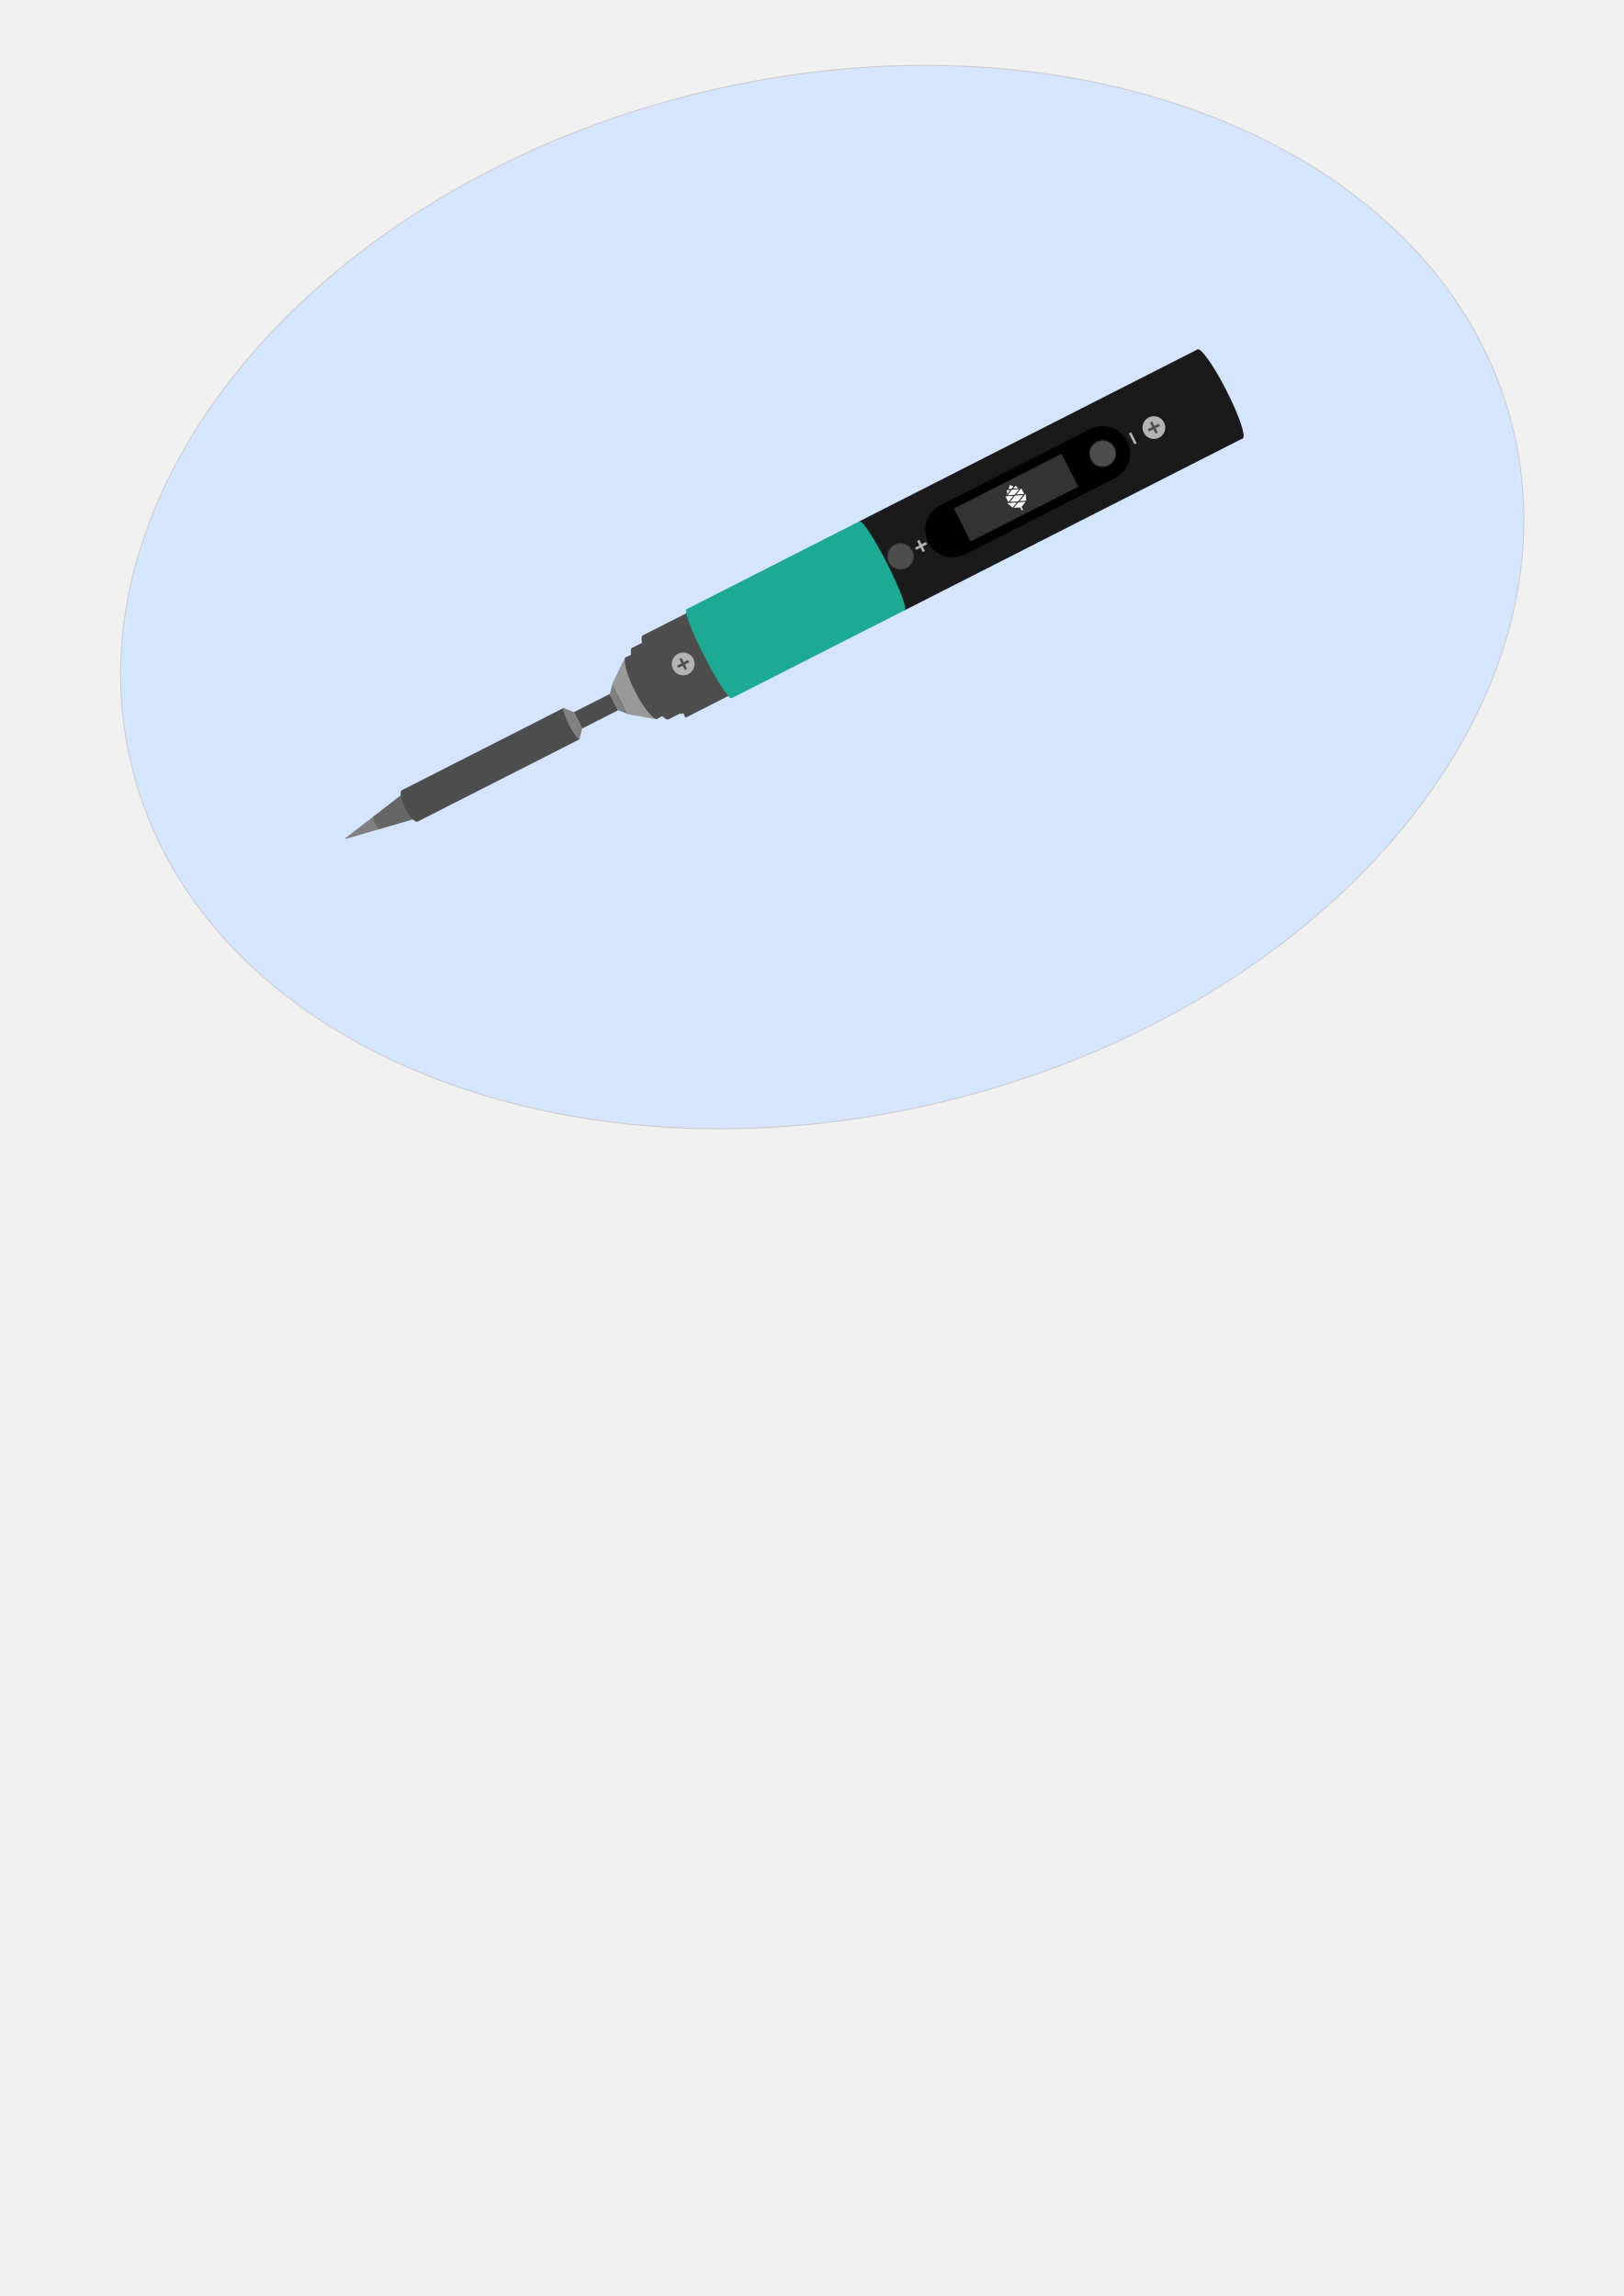
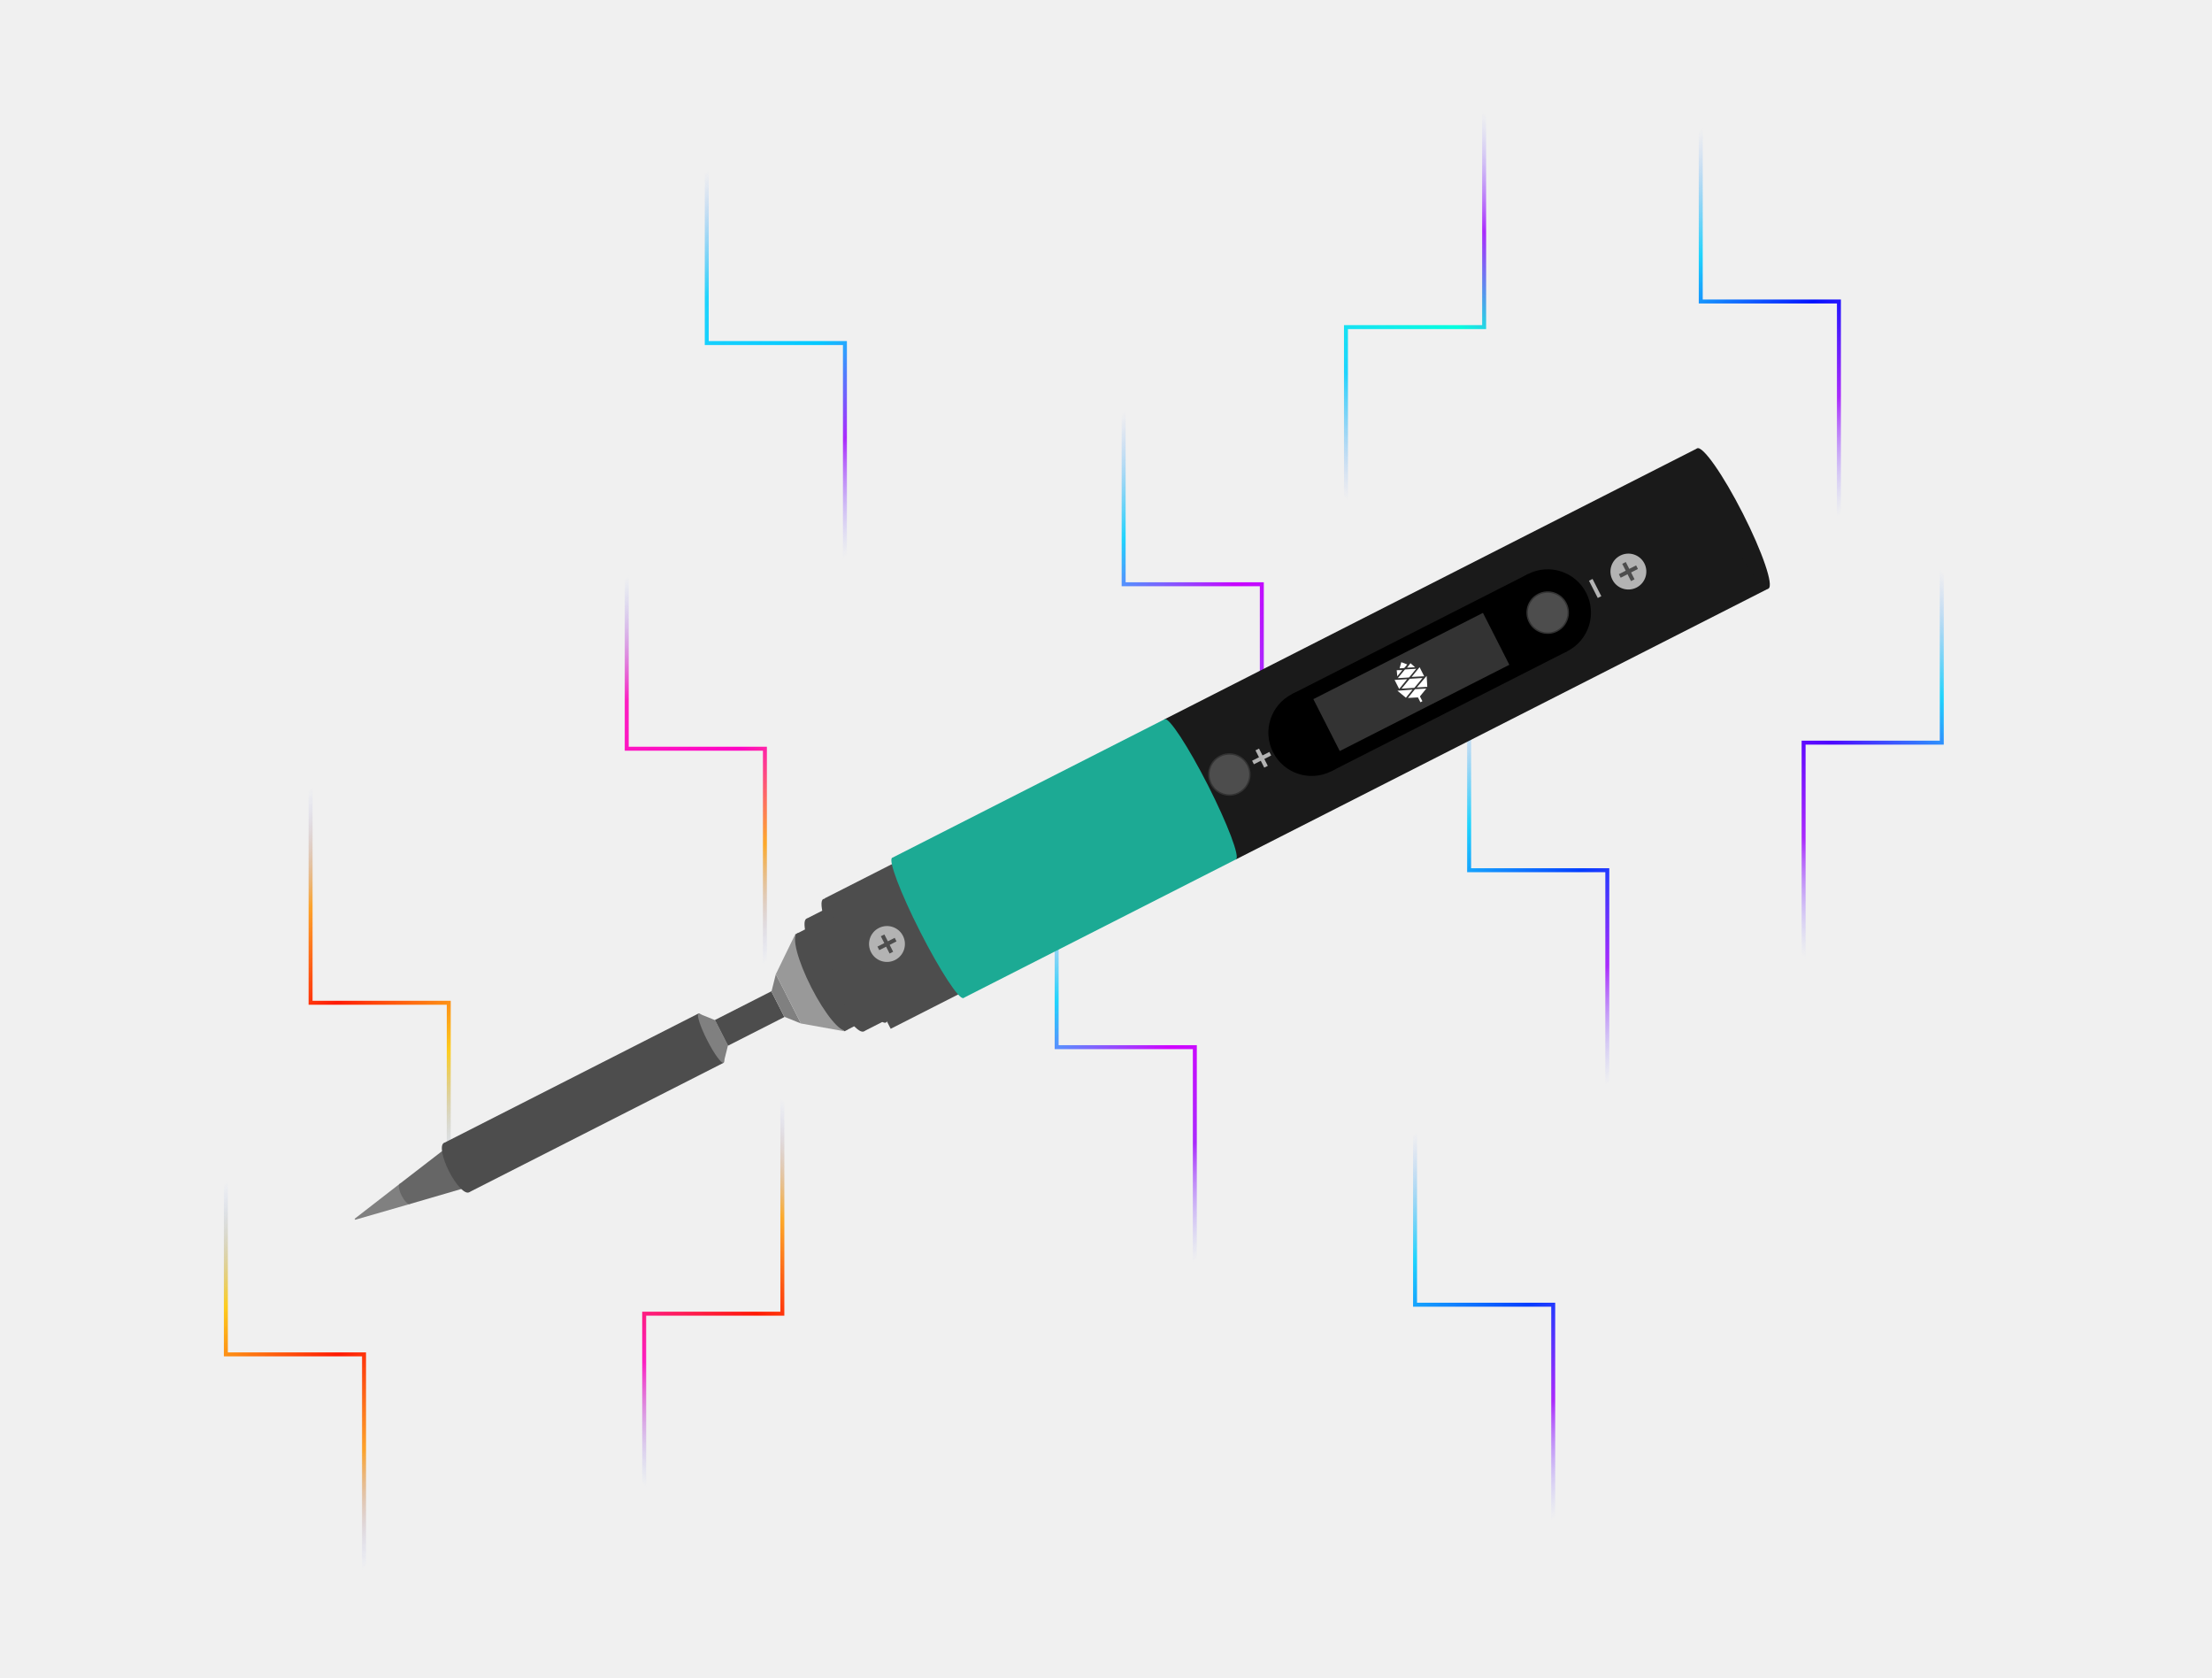
- <svg xmlns="http://www.w3.org/2000/svg" width="210mm" height="297mm" viewBox="0 0 210 297" version="1.1" id="svg1">
-   <defs id="defs1" />
-   <g id="layer1">
-     <ellipse style="fill:#d5e5ff;stroke:#cccccc;stroke-width:0.132" id="path1" cx="84.942" cy="100.294" rx="91.953" ry="67.119" transform="rotate(-13.74714)" />
+ <svg xmlns="http://www.w3.org/2000/svg" xmlns:xlink="http://www.w3.org/1999/xlink" width="181.626mm" height="137.691mm" viewBox="0 0 181.626 137.691" version="1.1" id="svg1">
+   <defs id="defs1">
+     <linearGradient id="linearGradient64">
+       <stop style="stop-color:#84a5f8;stop-opacity:0;" offset="0" id="stop60" />
+       <stop style="stop-color:#fe0fbe;stop-opacity:0.929;" offset="0.249" id="stop61" />
+       <stop style="stop-color:#ff04c4;stop-opacity:1;" offset="0.527" id="stop62" />
+       <stop style="stop-color:#fea214;stop-opacity:0.898;" offset="0.761" id="stop63" />
+       <stop style="stop-color:#9aa9fe;stop-opacity:0;" offset="1" id="stop64" />
+     </linearGradient>
+     <linearGradient id="linearGradient59">
+       <stop style="stop-color:#84a5f8;stop-opacity:0;" offset="0" id="stop55" />
+       <stop style="stop-color:#0fd2fe;stop-opacity:0.929;" offset="0.254" id="stop56" />
+       <stop style="stop-color:#04ffde;stop-opacity:1;" offset="0.527" id="stop57" />
+       <stop style="stop-color:#a214fe;stop-opacity:0.898;" offset="0.761" id="stop58" />
+       <stop style="stop-color:#9aa9fe;stop-opacity:0;" offset="1" id="stop59" />
+     </linearGradient>
+     <linearGradient id="linearGradient54">
+       <stop style="stop-color:#84a5f8;stop-opacity:0;" offset="0" id="stop50" />
+       <stop style="stop-color:#0fd2fe;stop-opacity:0.929;" offset="0.254" id="stop51" />
+       <stop style="stop-color:#4e04ff;stop-opacity:1;" offset="0.527" id="stop52" />
+       <stop style="stop-color:#a214fe;stop-opacity:0.898;" offset="0.761" id="stop53" />
+       <stop style="stop-color:#9aa9fe;stop-opacity:0;" offset="1" id="stop54" />
+     </linearGradient>
+     <linearGradient id="linearGradient49">
+       <stop style="stop-color:#84a5f8;stop-opacity:0;" offset="0" id="stop45" />
+       <stop style="stop-color:#0fd2fe;stop-opacity:0.929;" offset="0.254" id="stop46" />
+       <stop style="stop-color:#0411ff;stop-opacity:1;" offset="0.527" id="stop47" />
+       <stop style="stop-color:#a214fe;stop-opacity:0.898;" offset="0.761" id="stop48" />
+       <stop style="stop-color:#9aa9fe;stop-opacity:0;" offset="1" id="stop49" />
+     </linearGradient>
+     <linearGradient id="linearGradient44">
+       <stop style="stop-color:#84a5f8;stop-opacity:0;" offset="0" id="stop40" />
+       <stop style="stop-color:#0fd2fe;stop-opacity:0.929;" offset="0.254" id="stop41" />
+       <stop style="stop-color:#c804ff;stop-opacity:1;" offset="0.527" id="stop42" />
+       <stop style="stop-color:#a214fe;stop-opacity:0.898;" offset="0.761" id="stop43" />
+       <stop style="stop-color:#9aa9fe;stop-opacity:0;" offset="1" id="stop44" />
+     </linearGradient>
+     <linearGradient id="linearGradient39">
+       <stop style="stop-color:#84a5f8;stop-opacity:0;" offset="0" id="stop35" />
+       <stop style="stop-color:#0fd2fe;stop-opacity:0.929;" offset="0.254" id="stop36" />
+       <stop style="stop-color:#04c8ff;stop-opacity:1;" offset="0.527" id="stop37" />
+       <stop style="stop-color:#a214fe;stop-opacity:0.898;" offset="0.761" id="stop38" />
+       <stop style="stop-color:#9aa9fe;stop-opacity:0;" offset="1" id="stop39" />
+     </linearGradient>
+     <linearGradient id="linearGradient34">
+       <stop style="stop-color:#84a5f8;stop-opacity:0;" offset="0" id="stop30" />
+       <stop style="stop-color:#0fd2fe;stop-opacity:0.929;" offset="0.254" id="stop31" />
+       <stop style="stop-color:#d104ff;stop-opacity:1;" offset="0.527" id="stop32" />
+       <stop style="stop-color:#a214fe;stop-opacity:0.898;" offset="0.761" id="stop33" />
+       <stop style="stop-color:#9aa9fe;stop-opacity:0;" offset="1" id="stop34" />
+     </linearGradient>
+     <linearGradient id="linearGradient29">
+       <stop style="stop-color:#84a5f8;stop-opacity:0;" offset="0" id="stop25" />
+       <stop style="stop-color:#fe0fbe;stop-opacity:0.929;" offset="0.249" id="stop26" />
+       <stop style="stop-color:#ff1a04;stop-opacity:1;" offset="0.527" id="stop27" />
+       <stop style="stop-color:#fea214;stop-opacity:0.898;" offset="0.761" id="stop28" />
+       <stop style="stop-color:#9aa9fe;stop-opacity:0;" offset="1" id="stop29" />
+     </linearGradient>
+     <linearGradient id="linearGradient23">
+       <stop style="stop-color:#84a5f8;stop-opacity:0;" offset="0" id="stop19" />
+       <stop style="stop-color:#feca0f;stop-opacity:0.929;" offset="0.249" id="stop20" />
+       <stop style="stop-color:#ff1a04;stop-opacity:1;" offset="0.527" id="stop21" />
+       <stop style="stop-color:#fe9a14;stop-opacity:0.898;" offset="0.761" id="stop22" />
+       <stop style="stop-color:#9aa9fe;stop-opacity:0;" offset="1" id="stop23" />
+     </linearGradient>
+     <linearGradient id="linearGradient4">
+       <stop style="stop-color:#84a5f8;stop-opacity:0;" offset="0" id="stop6" />
+       <stop style="stop-color:#0fd2fe;stop-opacity:0.929;" offset="0.254" id="stop9" />
+       <stop style="stop-color:#043dff;stop-opacity:1;" offset="0.527" id="stop4" />
+       <stop style="stop-color:#a214fe;stop-opacity:0.898;" offset="0.761" id="stop7" />
+       <stop style="stop-color:#9aa9fe;stop-opacity:0;" offset="1" id="stop5" />
+     </linearGradient>
+     <linearGradient xlink:href="#linearGradient39" id="linearGradient5" x1="45.667" y1="33.896" x2="60.901" y2="67.791" gradientUnits="userSpaceOnUse" gradientTransform="matrix(0.5634615,0,0,1,33.96433,-21.172)" />
+     <linearGradient xlink:href="#linearGradient4" id="linearGradient10" gradientUnits="userSpaceOnUse" gradientTransform="matrix(0.5634615,0,0,1,96.56189,22.10174)" x1="45.667" y1="33.896" x2="60.901" y2="67.791" />
+     <linearGradient xlink:href="#linearGradient59" id="linearGradient11" gradientUnits="userSpaceOnUse" gradientTransform="matrix(0.5634615,0,0,-1,86.44943,76.18449)" x1="45.667" y1="33.896" x2="60.901" y2="67.791" />
+     <linearGradient xlink:href="#linearGradient34" id="linearGradient14" gradientUnits="userSpaceOnUse" gradientTransform="matrix(0.5634615,0,0,1,62.69414,36.6266)" x1="45.667" y1="33.896" x2="60.901" y2="67.791" />
+     <linearGradient xlink:href="#linearGradient54" id="linearGradient15" gradientUnits="userSpaceOnUse" gradientTransform="matrix(-0.5634615,0,0,1,183.5053,11.62974)" x1="45.667" y1="33.896" x2="60.901" y2="67.791" />
+     <linearGradient xlink:href="#linearGradient49" id="linearGradient16" gradientUnits="userSpaceOnUse" gradientTransform="matrix(0.5634615,0,0,1,115.58,-24.58371)" x1="45.667" y1="33.896" x2="60.901" y2="67.791" />
+     <linearGradient xlink:href="#linearGradient44" id="linearGradient17" gradientUnits="userSpaceOnUse" gradientTransform="matrix(0.5634615,0,0,1,68.19456,-1.371996)" x1="45.667" y1="33.896" x2="60.901" y2="67.791" />
+     <linearGradient xlink:href="#linearGradient4" id="linearGradient5-8" x1="45.667" y1="33.896" x2="60.901" y2="67.791" gradientUnits="userSpaceOnUse" gradientTransform="matrix(0.5634615,0,0,1,92.12104,57.76897)" />
+     <linearGradient xlink:href="#linearGradient23" id="linearGradient5-0" x1="45.667" y1="33.896" x2="60.901" y2="67.791" gradientUnits="userSpaceOnUse" gradientTransform="matrix(-0.5634615,0,0,-1,60.91355,131.6487)" />
+     <linearGradient xlink:href="#linearGradient23" id="linearGradient24" gradientUnits="userSpaceOnUse" gradientTransform="matrix(0.5634615,0,0,1,-5.521597,61.84586)" x1="45.667" y1="33.896" x2="60.901" y2="67.791" />
+     <linearGradient xlink:href="#linearGradient29" id="linearGradient25" gradientUnits="userSpaceOnUse" gradientTransform="matrix(0.5634615,0,0,-1,28.82639,157.1715)" x1="45.667" y1="33.896" x2="60.901" y2="67.791" />
+     <linearGradient xlink:href="#linearGradient64" id="linearGradient30" gradientUnits="userSpaceOnUse" gradientTransform="matrix(0.5634615,0,0,1,27.39413,12.12829)" x1="45.667" y1="33.896" x2="60.901" y2="67.791" />
+   </defs>
+   <g id="layer1" transform="translate(-15.52951,-8.390592)">
+     <g id="layer2" transform="translate(15.52951,8.390592)">
+       <path style="fill:none;fill-opacity:1;stroke:url(#linearGradient5);stroke-width:0.325" d="M 58.031,10.71 V 28.161 h 11.346 v 22.149" id="path1" />
+       <path style="fill:none;fill-opacity:1;stroke:url(#linearGradient10);stroke-width:0.325" d="m 120.629,53.984 v 17.451 h 11.346 v 22.149" id="path1-2" />
+       <path style="fill:none;fill-opacity:1;stroke:url(#linearGradient11);stroke-width:0.325" d="M 110.516,44.302 V 26.852 h 11.346 V 4.702" id="path1-6" />
+       <path style="fill:none;fill-opacity:1;stroke:url(#linearGradient14);stroke-width:0.325" d="M 86.761,68.509 V 85.96 H 98.107 V 108.109" id="path1-64" />
+       <path style="fill:none;fill-opacity:1;stroke:url(#linearGradient15);stroke-width:0.325" d="M 159.438,43.512 V 60.963 H 148.093 V 83.112" id="path1-7" />
+       <path style="fill:none;fill-opacity:1;stroke:url(#linearGradient16);stroke-width:0.325" d="M 139.647,7.298 V 24.749 h 11.346 v 22.149" id="path1-49" />
+       <path style="fill:none;fill-opacity:1;stroke:url(#linearGradient17);stroke-width:0.325" d="M 92.261,30.51 V 47.961 h 11.346 v 22.149" id="path1-77" />
+       <path style="fill:none;fill-opacity:1;stroke:url(#linearGradient5-8);stroke-width:0.325" d="m 116.188,89.651 v 17.451 h 11.346 v 22.149" id="path1-4" />
+       <path style="fill:none;fill-opacity:1;stroke:url(#linearGradient5-0);stroke-width:0.325" d="M 36.847,99.767 V 82.316 H 25.501 V 60.167" id="path1-63" />
+       <path style="fill:none;fill-opacity:1;stroke:url(#linearGradient24);stroke-width:0.325" d="M 18.545,93.728 V 111.179 H 29.891 v 22.149" id="path1-63-5" />
+       <path style="fill:none;fill-opacity:1;stroke:url(#linearGradient25);stroke-width:0.325" d="M 52.893,125.289 V 107.839 H 64.239 V 85.689" id="path1-63-8" />
+       <path style="fill:none;fill-opacity:1;stroke:url(#linearGradient30);stroke-width:0.325" d="m 51.461,44.01 v 17.451 H 62.807 v 22.149" id="path1-63-8-3" />
+     </g>
    <g id="g1" transform="rotate(-26.95312,161.9715,145.8441)">
      <g id="layer1-1" transform="matrix(0.2645833,0,0,0.2645833,69.76118,20.4893)">
        <rect style="fill:#4d4d4d;fill-opacity:1;stroke:none;stroke-width:2.101" id="rect7854" width="25.456" height="45.363" x="192.333" y="124.274" />
        <rect style="fill:#4d4d4d;stroke:none;stroke-width:2.007" id="rect1209" width="88.671" height="17.171" x="52.664" y="138.37" />
        <rect style="fill:#4d4d4d;stroke:none;stroke-width:0.682" id="rect1209-3" width="19.671" height="8.947" x="144.914" y="142.482" />
        <path id="rect1285" style="fill:#666666;stroke-width:1.953" d="m 34.75,143.44 17.914,-3.383 v 13.796 L 34.75,150.47 Z" />
        <path id="rect1285-7" style="fill:#808080;stroke-width:0.985" d="m 145,142.58 -3.664,-4.211 v 17.171 l 3.664,-4.211 z" />
        <path id="rect1285-7-5" style="fill:#808080;stroke-width:0.985" d="m 164.586,142.58 3.664,-4.211 v 17.171 l -3.664,-4.211 z" />
        <path id="rect1285-7-5-3" style="fill:#999999;stroke-width:2.383" d="m 168.25,138.37 10.918,-8.263 v 33.698 l -10.918,-8.263 z" />
        <path id="rect1285-6" style="fill:#808080;stroke-width:1.953" d="m 34.75,143.44 -17.414,3.333 v 0.354 L 34.75,150.47 Z" />
        <rect style="fill:#4d4d4d;stroke:none;stroke-width:2.179" id="rect1524" width="5.832" height="33.698" x="179.168" y="130.106" />
        <rect style="fill:#1caa94;fill-opacity:1;stroke:none;stroke-width:2.179" id="rect1528" width="94.887" height="48.79" x="216.788" y="122.56" />
        <rect style="fill:#1a1a1a;fill-opacity:1;stroke:none;stroke-width:3.045" id="rect1528-1" width="185.387" height="48.79" x="311.675" y="122.56" />
        <rect style="fill:#000000;fill-opacity:1;stroke:none;stroke-width:2.987" id="rect7641-2" width="82.171" height="26.87" x="350.431" y="133.52" />
        <circle style="fill:#4d4d4d;fill-opacity:1;stroke:#333333;stroke-width:0.441" id="path7488" cx="321.782" cy="146.949" r="6.376" />
        <circle style="fill:#000000;fill-opacity:1;stroke:none;stroke-width:2.179" id="path7542" cx="350.431" cy="146.955" r="13.435" />
        <circle style="fill:#000000;fill-opacity:1;stroke:none;stroke-width:2.179" id="path7542-6" cx="432.602" cy="146.955" r="13.435" />
        <rect style="fill:#333333;fill-opacity:1;stroke:none;stroke-width:2.076" id="rect7641" width="59.043" height="18.068" x="355.616" y="137.921" />
        <rect style="fill:#b3b3b3;fill-opacity:1;stroke:none;stroke-width:2.179" id="rect7740" width="1.237" height="6.01" x="448.512" y="143.95" />
        <rect style="fill:#b3b3b3;fill-opacity:1;stroke:none;stroke-width:2.179" id="rect7740-6" width="1.237" height="6.01" x="332.396" y="143.95" />
        <rect style="fill:#b3b3b3;fill-opacity:1;stroke:none;stroke-width:2.179" id="rect7740-6-1" width="1.237" height="6.01" x="146.337" y="-336.02" transform="rotate(90)" />
        <g id="g7811" transform="translate(-0.5010295,1.291321)">
          <circle style="fill:#b3b3b3;fill-opacity:1;stroke:none;stroke-width:1.906" id="path7488-5-9" cx="461.202" cy="145.664" r="5.568" />
          <rect style="fill:#4d4d4d;fill-opacity:1;stroke:none;stroke-width:2.179" id="rect7740-2" width="1.237" height="6.01" x="460.583" y="142.659" />
          <rect style="fill:#4d4d4d;fill-opacity:1;stroke:none;stroke-width:2.179" id="rect7740-2-7" width="1.237" height="6.01" x="145.045" y="-464.207" transform="rotate(90)" />
        </g>
        <g id="g7811-0" transform="translate(-257.9671)">
          <circle style="fill:#b3b3b3;fill-opacity:1;stroke:none;stroke-width:1.906" id="path7488-5-9-9" cx="461.202" cy="145.664" r="5.568" />
          <rect style="fill:#4d4d4d;fill-opacity:1;stroke:none;stroke-width:2.179" id="rect7740-2-3" width="1.237" height="6.01" x="460.583" y="142.659" />
          <rect style="fill:#4d4d4d;fill-opacity:1;stroke:none;stroke-width:2.179" id="rect7740-2-7-6" width="1.237" height="6.01" x="145.045" y="-464.207" transform="rotate(90)" />
        </g>
        <ellipse style="fill:#4d4d4d;fill-opacity:1;stroke:none;stroke-width:2.083" id="path7850" cx="184.501" cy="146.955" rx="3.71" ry="19.61" />
        <ellipse style="fill:#4d4d4d;fill-opacity:1;stroke:none;stroke-width:1.931" id="path7850-2" cx="179.903" cy="146.955" rx="3.71" ry="16.849" />
        <ellipse style="fill:#4d4d4d;fill-opacity:1;stroke:none;stroke-width:2.18" id="path7850-0" cx="191.922" cy="145.756" rx="3.71" ry="21.482" />
        <rect style="fill:#4d4d4d;fill-opacity:1;stroke:none;stroke-width:2.179" id="rect7852" width="7.832" height="39.221" x="184.501" y="127.345" />
        <ellipse style="fill:#1a1a1a;fill-opacity:1;stroke:none;stroke-width:2.179" id="path7858" cx="497.062" cy="146.955" rx="3.469" ry="24.395" />
        <ellipse style="fill:#4d4d4d;fill-opacity:1;stroke:none;stroke-width:2.179" id="path7934" cx="52.664" cy="146.955" rx="2.556" ry="8.586" />
        <ellipse style="fill:#1caa94;fill-opacity:1;stroke:none;stroke-width:2.179" id="path7938" cx="216.788" cy="146.955" rx="2.652" ry="24.395" />
        <ellipse style="fill:#1caa94;fill-opacity:1;stroke:none;stroke-width:2.186" id="path7938-6" cx="311.675" cy="146.955" rx="2.669" ry="24.395" />
        <ellipse style="fill:#808080;fill-opacity:1;stroke:none;stroke-width:2.179" id="path8370" cx="141.336" cy="146.955" rx="1.371" ry="8.586" />
        <ellipse style="fill:#666666;fill-opacity:1;stroke:none;stroke-width:2.179" id="path8427" cx="34.75" cy="146.955" rx="1.156" ry="3.515" />
        <circle style="fill:#4d4d4d;fill-opacity:1;stroke:#333333;stroke-width:0.441" id="path7488-8" cx="432.602" cy="146.955" r="6.376" />
      </g>
      <g class="a" id="g26" style="isolation:isolate;fill:#ffffff" transform="matrix(0.04968094,0,0,0.04968094,170.3162,57.54898)">
        <path class="b" d="m 239.073,61.61 3.738,9.374 -12.121,-5.347 z" transform="translate(-199.243,-53.212)" id="path6" style="fill:#ffffff" />
        <path class="c" d="m 229.33,163.263 19,-8.343 v 16.767 z" transform="translate(-198.069,-133.802)" id="path8" style="fill:#ffffff" />
        <path class="d" d="m 227.81,296.973 15.859,6.979 7.268,-16.643 z" transform="translate(-196.756,-248.145)" id="path10" style="fill:#ffffff" />
        <path class="e" d="M 152.633,10.342 146.85,7.789 153.928,0 h -0.011 l 7.078,7.789 -5.823,2.571 a 3.282,3.282 0 0 1 -0.363,0.147 c -0.079,0.027 -0.155,0.05 -0.23,0.07 a 2.365,2.365 0 0 1 -1.088,0.02 c -0.059,-0.012 -0.119,-0.026 -0.179,-0.041 a 5.974,5.974 0 0 1 -0.6,-0.181 c -0.025,-0.01 -0.052,-0.02 -0.079,-0.033 z" transform="translate(-126.832)" id="path12" style="fill:#ffffff" />
        <path class="b" d="m 81.6,61.61 -3.74,9.374 12.12,-5.348 z" transform="translate(-67.246,-53.212)" id="path14" style="fill:#ffffff" />
        <path class="b" d="m 89.856,114.695 a 1.412,1.412 0 0 1 -0.243,-0.082 L 73.3,107.5 v 0 l 16.351,-7.127 a 1.4,1.4 0 0 1 0.209,-0.074 2.327,2.327 0 0 1 0.543,-0.063 2.218,2.218 0 0 1 0.532,0.063 1.46,1.46 0 0 1 0.209,0.074 l 16.351,7.127 v 0 q -8.159,3.556 -16.318,7.113 a 1.435,1.435 0 0 1 -0.211,0.074 h -0.005 a 2.2,2.2 0 0 1 -1.028,0.022 z" transform="translate(-63.308,-86.576)" id="path16" style="fill:#ffffff" />
        <path class="c" d="m 47.777,163.263 -19,-8.343 v 16.767 z" transform="translate(-24.857,-133.802)" id="path18" style="fill:#ffffff" />
        <path class="d" d="M 23.126,296.973 7.268,303.953 0,287.31 Z" transform="translate(0,-248.145)" id="path20" style="fill:#ffffff" />
        <path class="d" d="m 90.662,368.291 a 1.821,1.821 0 0 0 -0.281,0.044 3.462,3.462 0 0 0 -0.552,0.17 l -16.209,7.226 14.841,6.554 a 0.634,0.634 0 0 1 0.378,0.579 v 8.58 h 3.674 v -8.58 a 0.634,0.634 0 0 1 0.378,-0.579 l 14.841,-6.554 -16.211,-7.231 a 3.414,3.414 0 0 0 -0.552,-0.17 1.843,1.843 0 0 0 -0.281,-0.044" transform="translate(-63.584,-318.086)" id="path22" style="fill:#ffffff" />
        <path class="c" d="m 75.246,243.634 c -0.438,-0.2 -8.175,-3.531 -18.816,-8.115 0,0 18,-7.82 18.538,-8.054 a 2.216,2.216 0 0 1 1.723,0 c 0.543,0.232 18.538,8.054 18.538,8.054 l -18.816,8.115 a 1.724,1.724 0 0 1 -0.484,0.123 0.715,0.715 0 0 1 -0.187,0 1.933,1.933 0 0 1 -0.496,-0.123 z" transform="translate(-48.738,-196.308)" id="path24" style="fill:#ffffff" />
      </g>
    </g>
  </g>
</svg>
